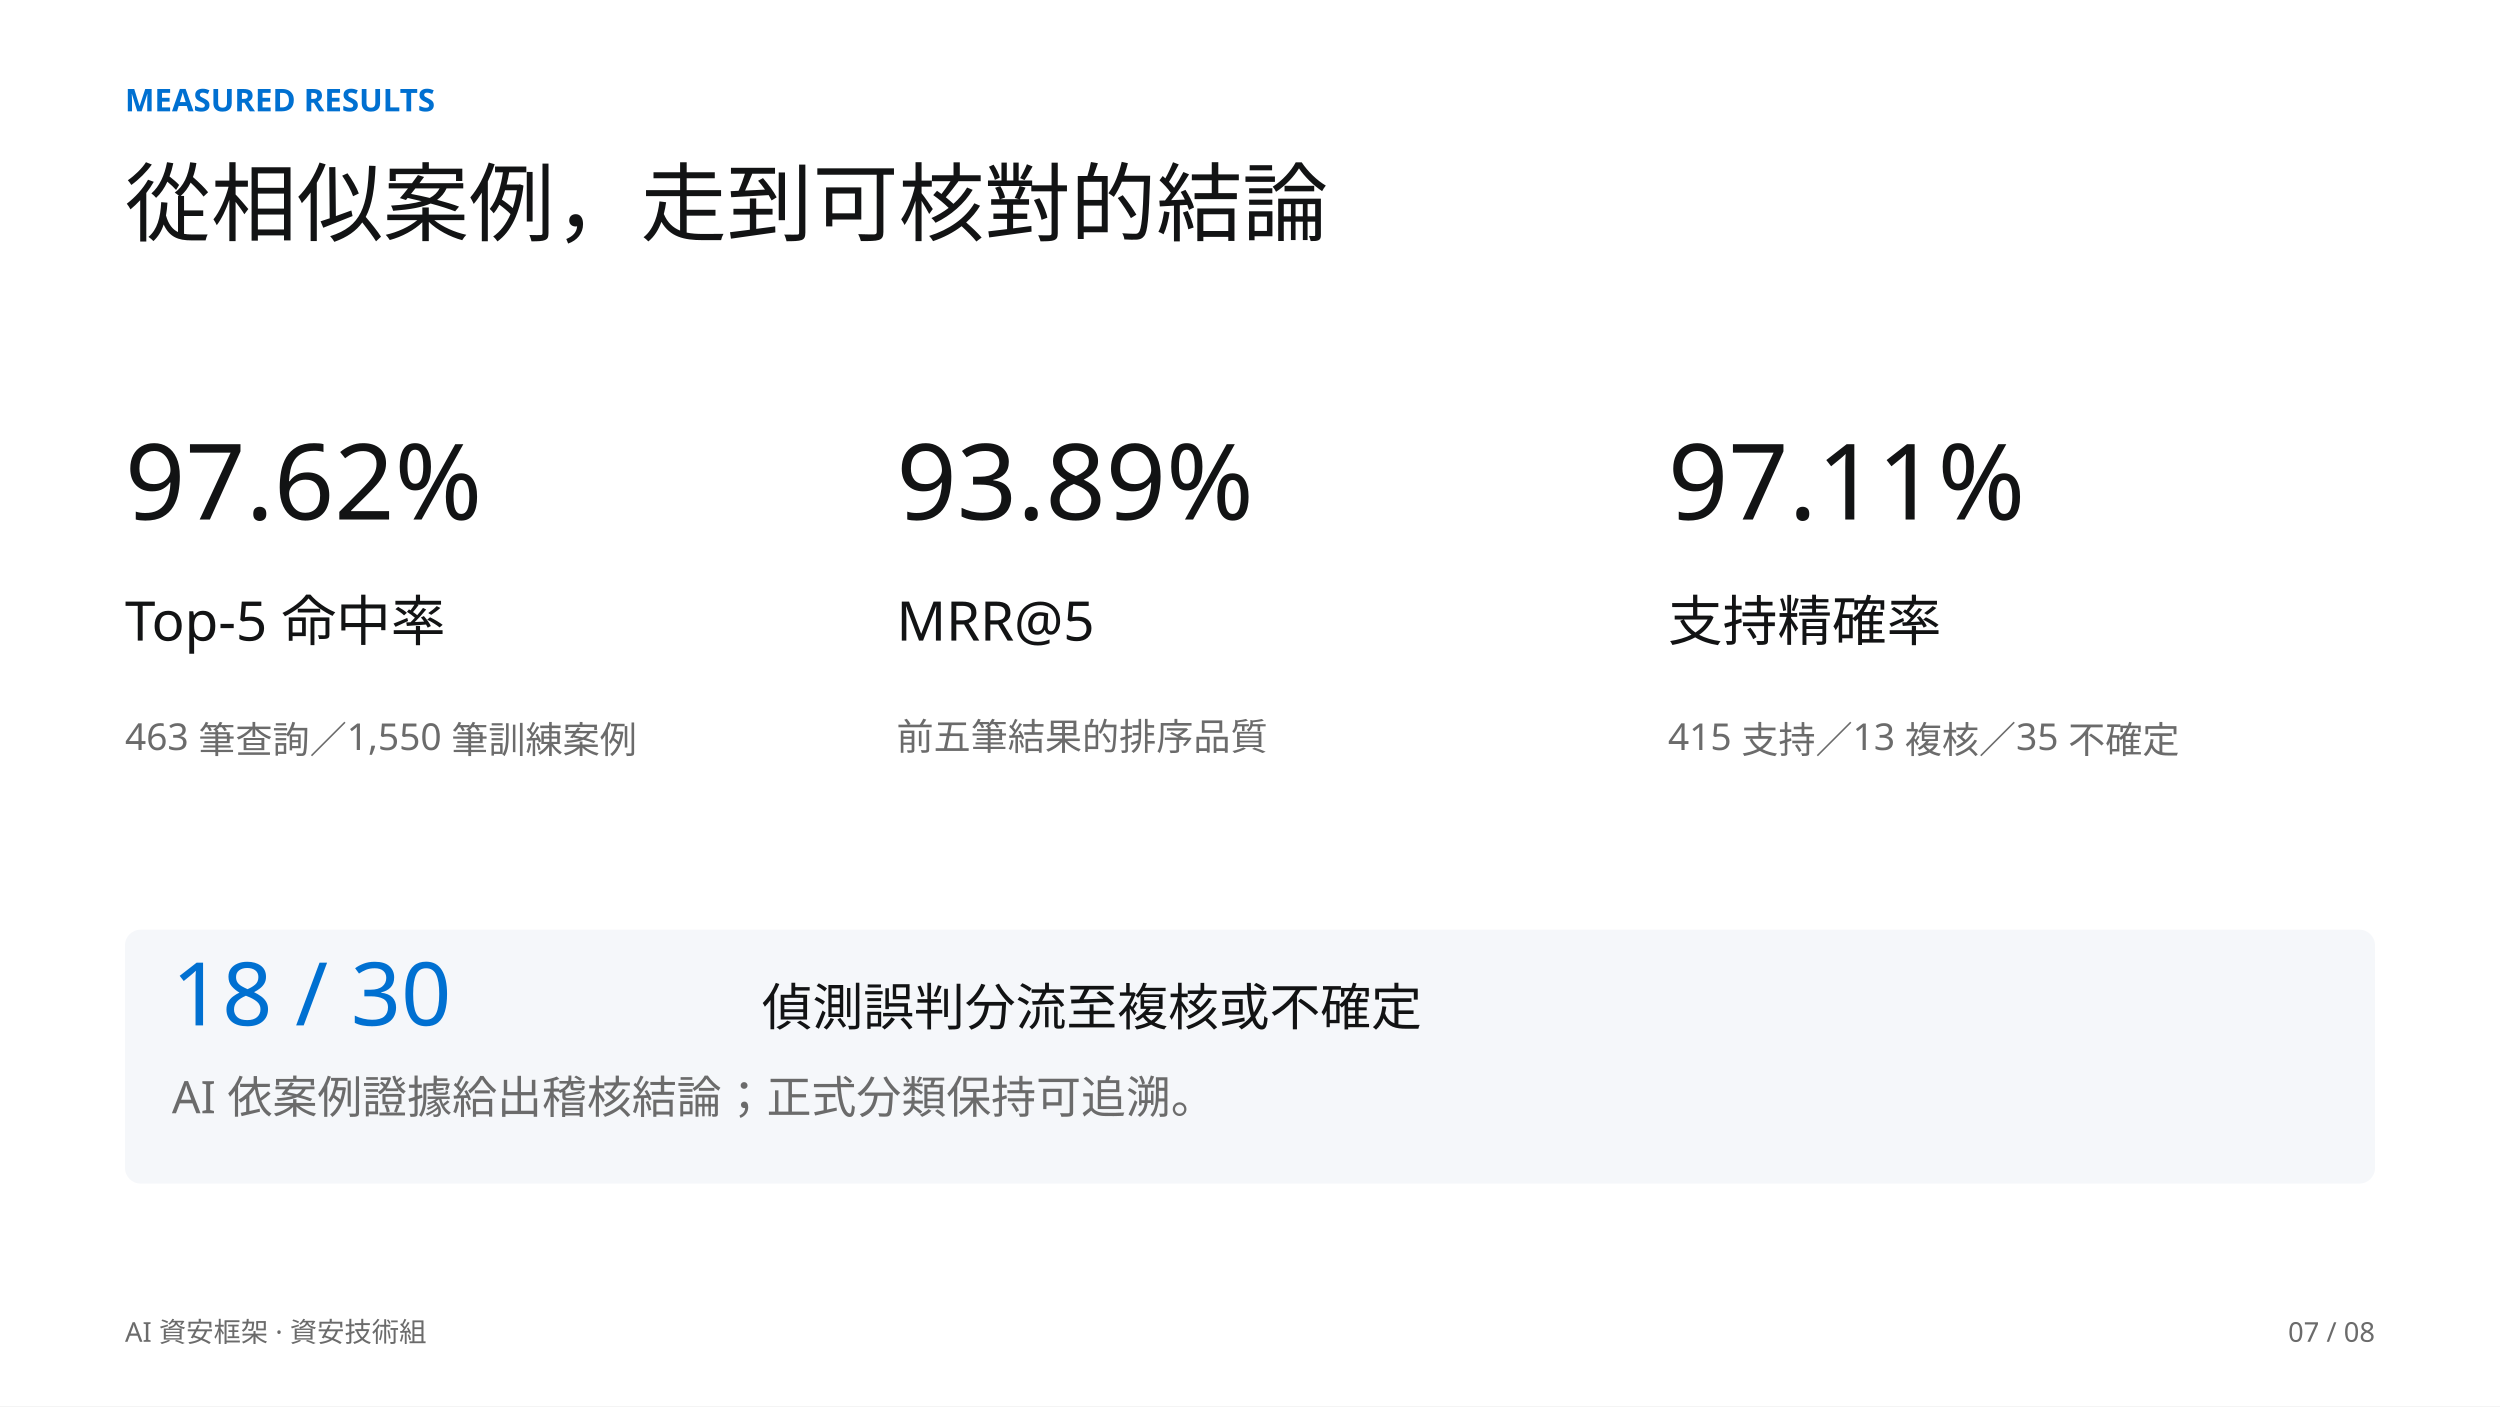
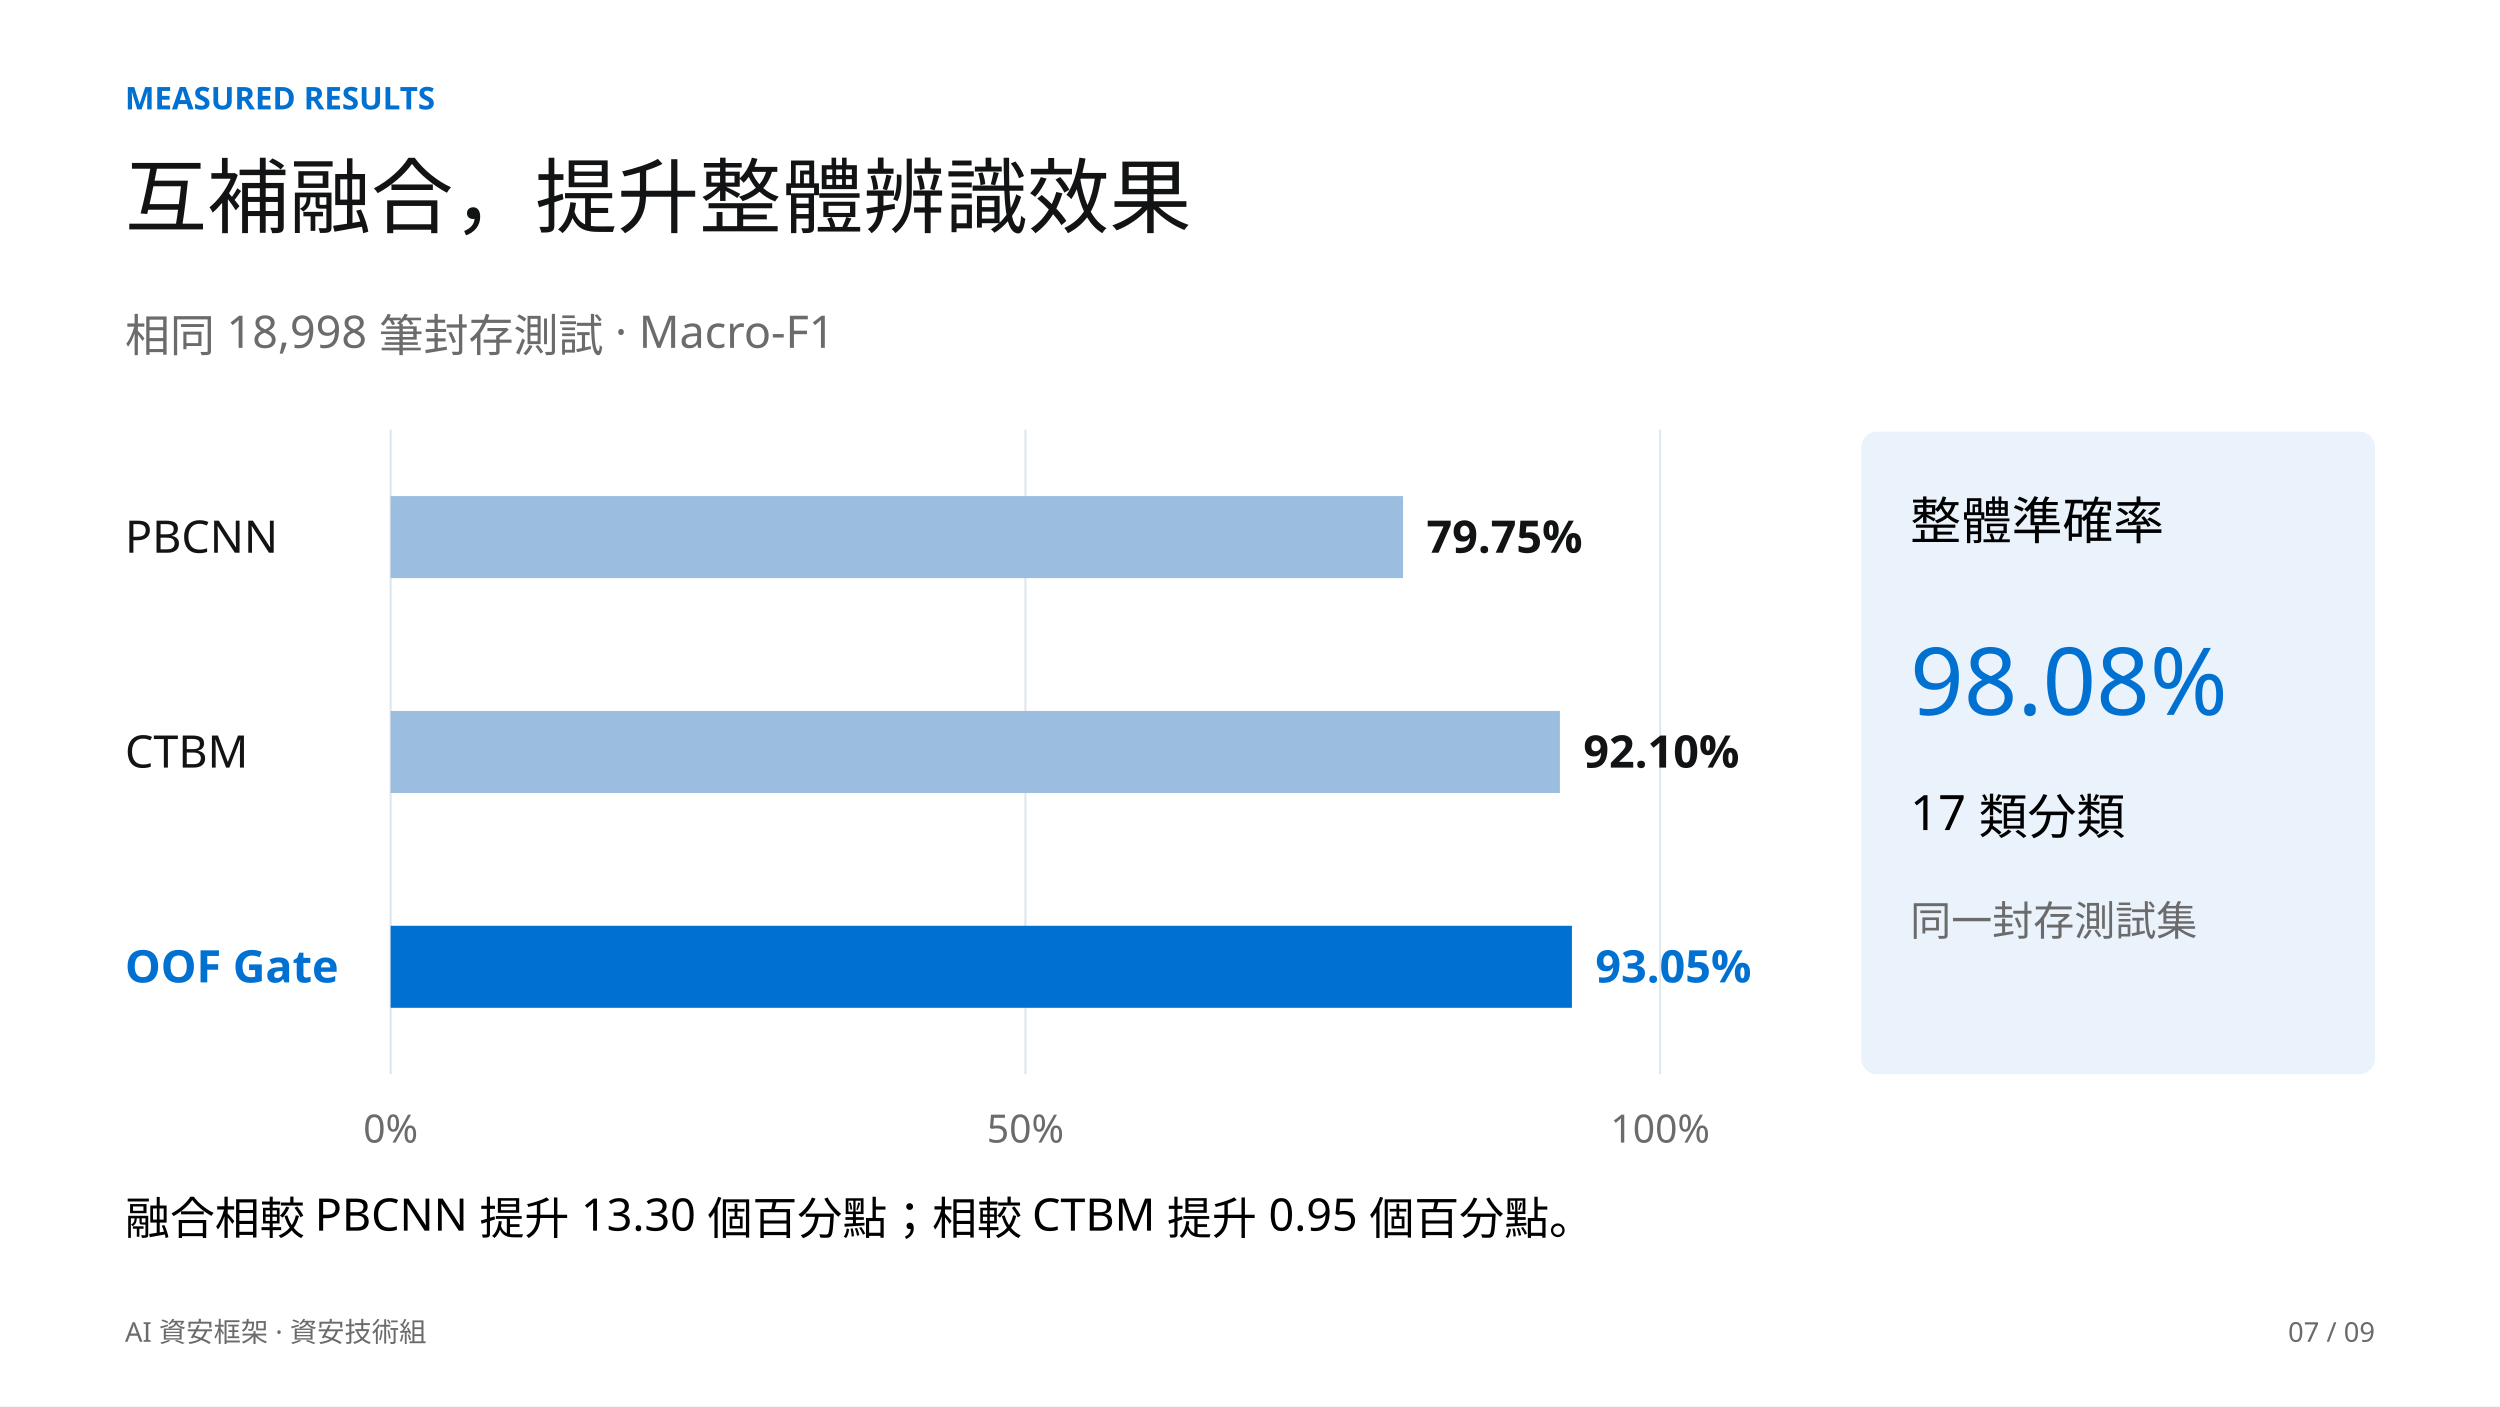
- <svg xmlns="http://www.w3.org/2000/svg" width="1280" height="720" viewBox="0 0 1280 720" font-family="Microsoft JhengHei">
-   <rect x="0" y="0" width="1280" height="720" rx="0" fill="#FFFFFF" stroke="none" />
-   <text x="64" y="57" font-size="16" fill="#0070D1" font-weight="600" text-anchor="start">MEASURED RESULTS</text>
-   <text x="64" y="120" font-size="44" fill="#121314" font-weight="300" text-anchor="start">從相似案例，走到可核對的結論</text>
-   <text x="64" y="266" font-size="54" fill="#121314" font-weight="300" text-anchor="start">97.62%</text>
-   <text x="64" y="328" font-size="28" fill="#121314" font-weight="400" text-anchor="start">Top-5 命中率</text>
-   <text x="64" y="384" font-size="19" fill="#6B6B6B" font-weight="400" text-anchor="start">463 筆查詢／1,550 筆訓練案例</text>
-   <text x="459" y="266" font-size="54" fill="#121314" font-weight="300" text-anchor="start">93.89%</text>
-   <text x="459" y="328" font-size="28" fill="#121314" font-weight="400" text-anchor="start">MRR@5</text>
-   <text x="459" y="384" font-size="19" fill="#6B6B6B" font-weight="400" text-anchor="start">前五筆結果的排序品質</text>
-   <text x="854" y="266" font-size="54" fill="#121314" font-weight="300" text-anchor="start">97.11%</text>
-   <text x="854" y="328" font-size="28" fill="#121314" font-weight="400" text-anchor="start">支持精確率</text>
-   <text x="854" y="384" font-size="19" fill="#6B6B6B" font-weight="400" text-anchor="start">415 支持／13 複核／35 不確定</text>
-   <rect x="64" y="476" width="1152" height="130" rx="8" fill="#F5F7FA" stroke="none" />
-   <text x="88" y="525" font-size="45" fill="#0070D1" font-weight="300" text-anchor="start">18 / 30</text>
-   <text x="390" y="525" font-size="26" fill="#121314" font-weight="400" text-anchor="start">偵測誤判分流至複核或不確定</text>
-   <text x="88" y="570" font-size="23" fill="#6B6B6B" font-weight="400" text-anchor="start">AI 依案例證據給出稽核結論；正式分類保持可追溯。</text>
-   <text x="64" y="687" font-size="14" fill="#6B6B6B" font-weight="400" text-anchor="start">AI 資安框架 · 資安技術組</text>
-   <text x="1216" y="687" font-size="14" fill="#6B6B6B" font-weight="400" text-anchor="end">07 / 08</text>
+ <svg xmlns="http://www.w3.org/2000/svg" width="1280" height="720" viewBox="0 0 1280 720" font-family="Microsoft JhengHei" data-pptx-page-role="content">
+   <rect id="page-background" data-pptx-role="background" x="0" y="0" width="1280" height="720" rx="0" fill="#FFFFFF" stroke="none" />
+   <g id="headline" data-pptx-bounds="64 24 1152 110">
+     <text x="64" y="56" font-size="16" fill="#0070D1" font-weight="600" text-anchor="start">MEASURED RESULTS</text>
+     <text x="64" y="116" font-size="42" fill="#121314" font-weight="300" text-anchor="start">互補融合，提升整體辨識效果</text>
+   </g>
+   <g id="page-content" data-pptx-bounds="0 140 1280 520">
+     <text x="64" y="180" font-size="23" fill="#6B6B6B" font-weight="400" text-anchor="start">相同 18,998 筆封存測試 · Macro-F1</text>
+     <g id="detector-comparison">
+       <g id="detector-comparison-chartArea">
+         <line x1="200.0" y1="220" x2="200.0" y2="550" stroke="#DDE5ED" stroke-width="1" />
+         <text x="200.0" y="585" font-size="20" fill="#6B6B6B" font-weight="400" text-anchor="middle">0%</text>
+         <line x1="525.0" y1="220" x2="525.0" y2="550" stroke="#DDE5ED" stroke-width="1" />
+         <text x="525.0" y="585" font-size="20" fill="#6B6B6B" font-weight="400" text-anchor="middle">50%</text>
+         <line x1="850.0" y1="220" x2="850.0" y2="550" stroke="#DDE5ED" stroke-width="1" />
+         <text x="850.0" y="585" font-size="20" fill="#6B6B6B" font-weight="400" text-anchor="middle">100%</text>
+         <text x="64" y="283" font-size="23" fill="#121314" font-weight="400" text-anchor="start">PBCNN</text>
+         <rect x="200" y="254" width="518.362" height="42" rx="0" fill="#9ABDE0" stroke="none" />
+         <text x="730.362" y="283" font-size="23" fill="#121314" font-weight="600" text-anchor="start">79.75%</text>
+         <text x="64" y="393" font-size="23" fill="#121314" font-weight="400" text-anchor="start">CTBM</text>
+         <rect x="200" y="364" width="598.668" height="42" rx="0" fill="#9ABDE0" stroke="none" />
+         <text x="810.668" y="393" font-size="23" fill="#121314" font-weight="600" text-anchor="start">92.10%</text>
+         <text x="64" y="503" font-size="23" fill="#0070D1" font-weight="600" text-anchor="start">OOF Gate</text>
+         <rect x="200" y="474" width="604.827" height="42" rx="0" fill="#0070D1" stroke="none" />
+         <text x="816.827" y="503" font-size="23" fill="#0070D1" font-weight="600" text-anchor="start">93.05%</text>
+       </g>
+     </g>
+     <rect x="953" y="221" width="263" height="329" rx="8" fill="#EAF3FC" stroke="none" />
+     <text x="978" y="276" font-size="26" fill="#000000" font-weight="400" text-anchor="start">整體準確率</text>
+     <text x="978" y="366" font-size="48" fill="#0070D1" font-weight="300" text-anchor="start">98.08%</text>
+     <text x="978" y="425" font-size="25" fill="#000000" font-weight="400" text-anchor="start">17 類分類</text>
+     <text x="978" y="479" font-size="21" fill="#6B6B6B" font-weight="400" text-anchor="start">同一封存測試集</text>
+     <text x="64" y="632" font-size="23" fill="#000000" font-weight="400" text-anchor="start">融合相較 PBCNN 提升 13.30 個百分點；相較 CTBM 提升 0.95 個百分點。</text>
+   </g>
+   <g id="footer" data-pptx-bounds="64 660 1152 45">
+     <text x="64" y="687" font-size="14" fill="#6B6B6B" font-weight="400" text-anchor="start">AI 資安框架 · 資安技術組</text>
+     <text x="1216" y="687" font-size="14" fill="#6B6B6B" font-weight="400" text-anchor="end">07 / 09</text>
+   </g>
</svg>
